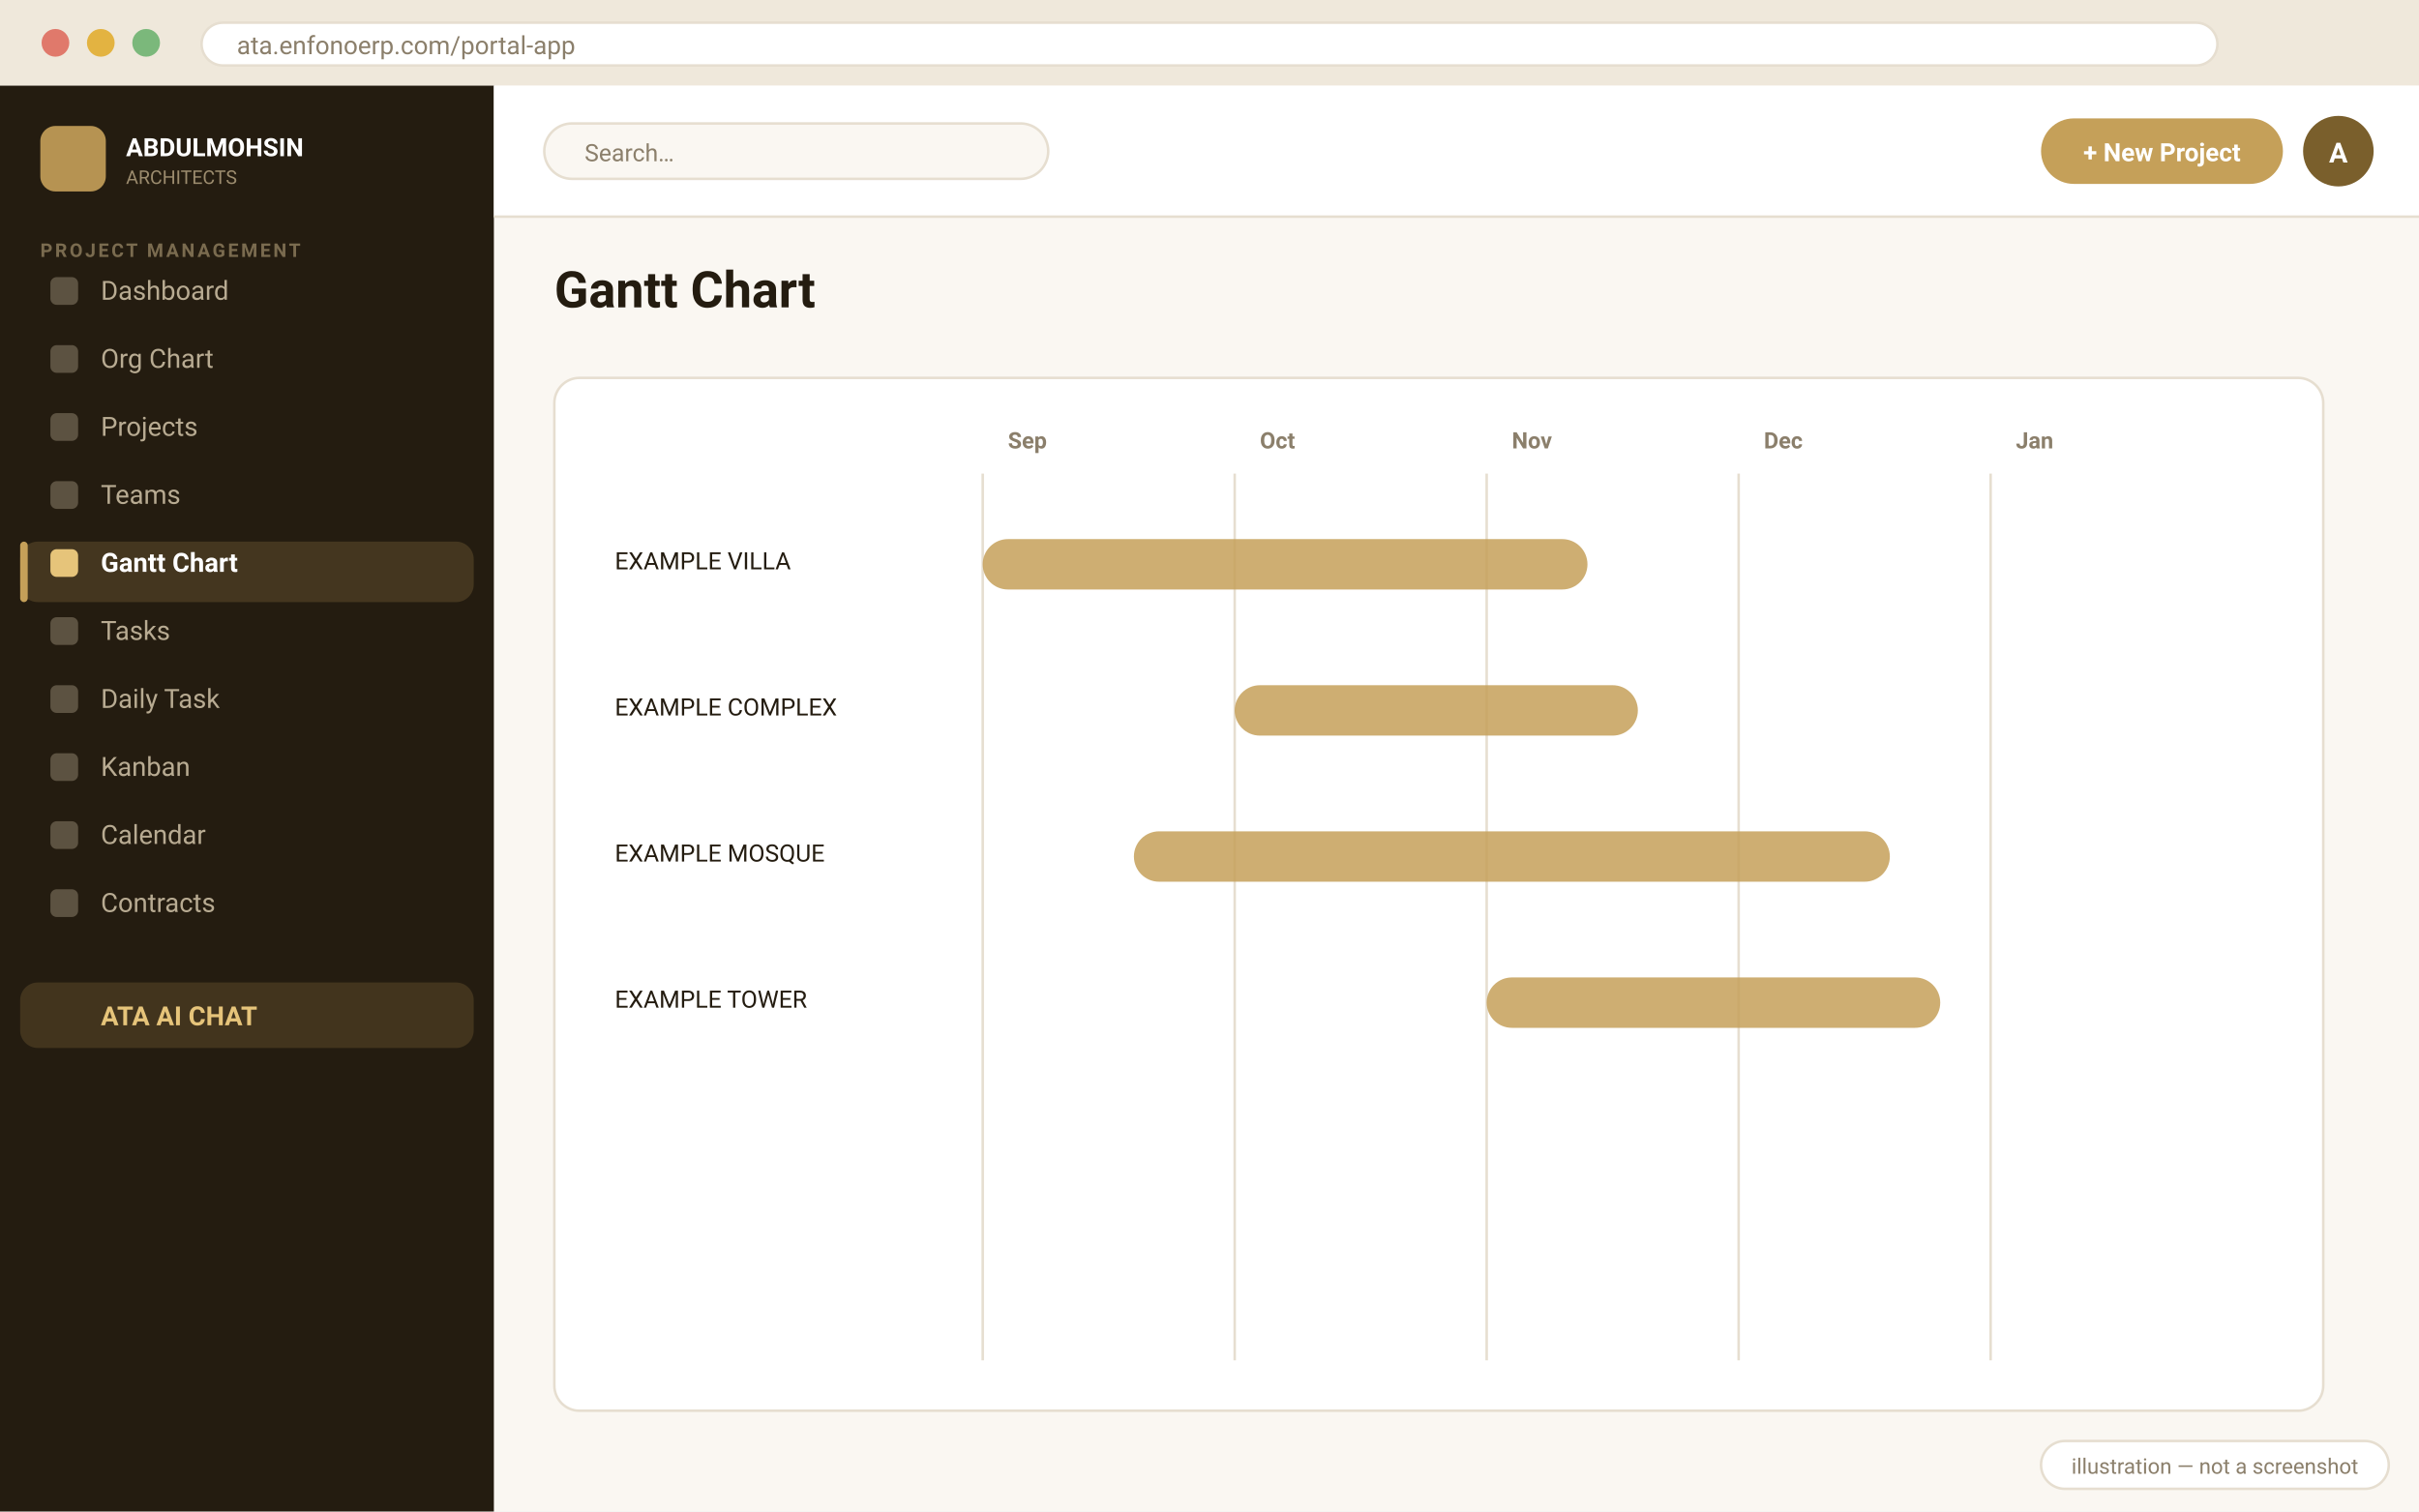
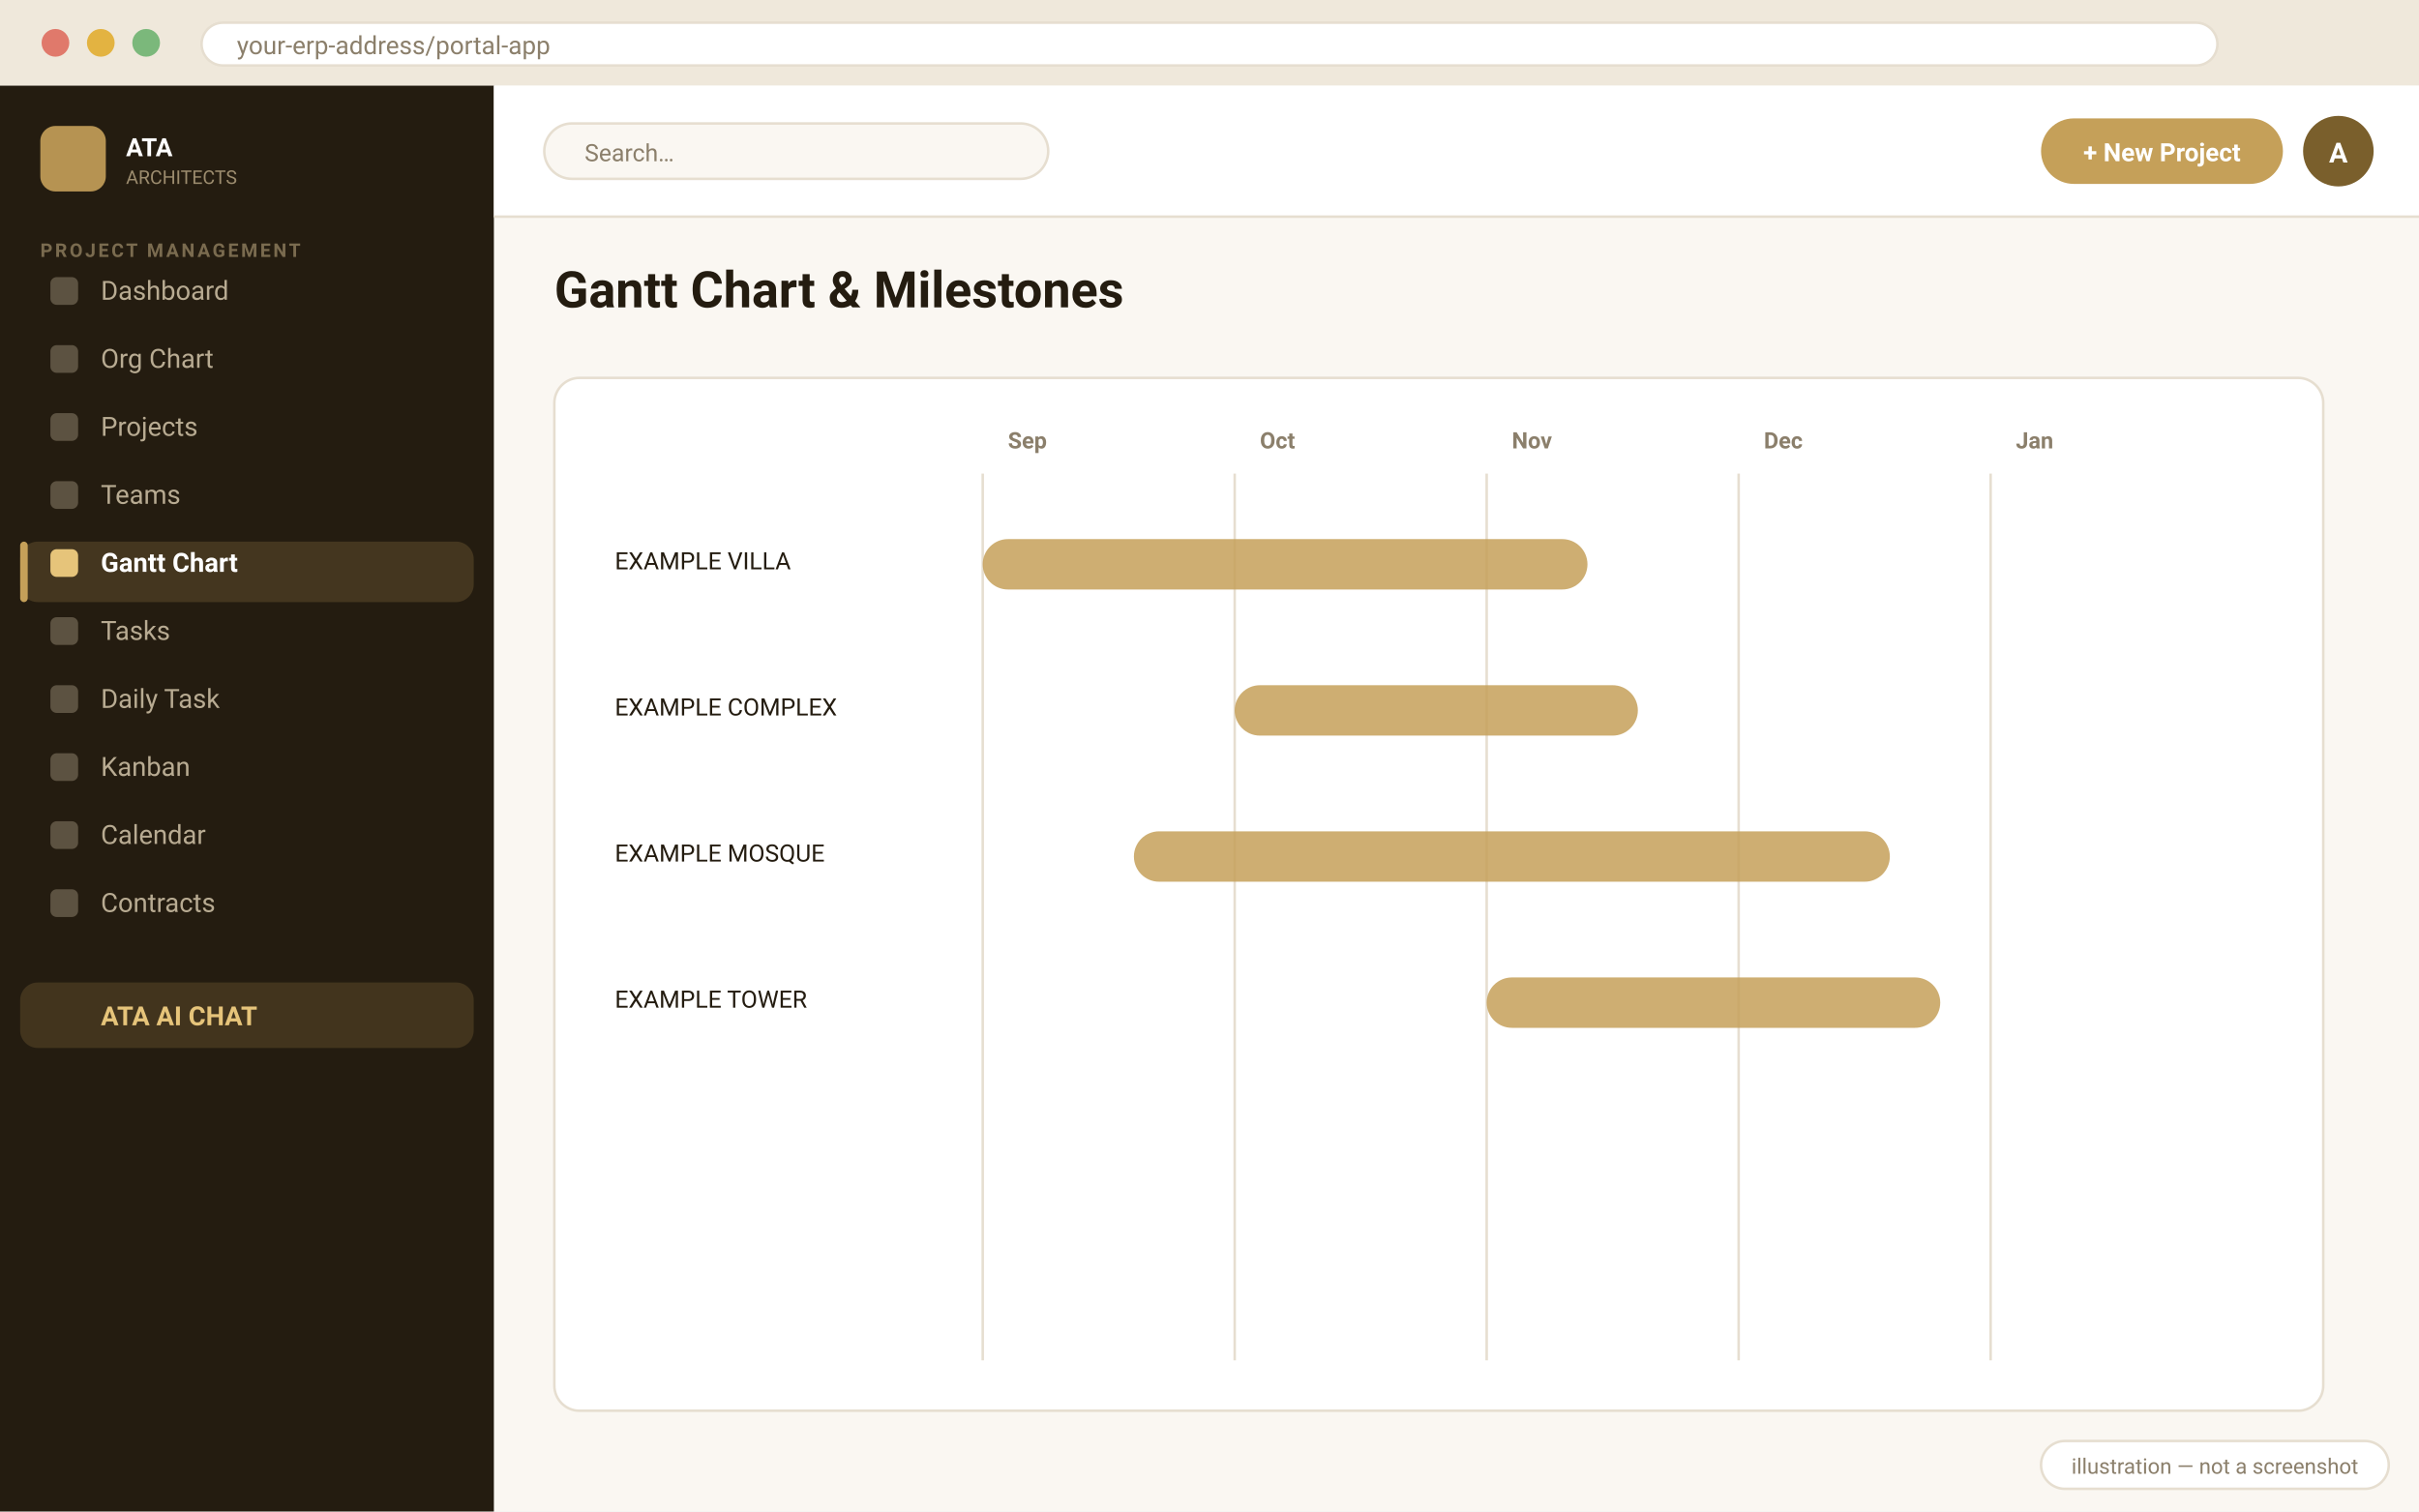
<svg xmlns="http://www.w3.org/2000/svg" viewBox="0 0 960 600" width="960" height="600" role="img" aria-label="Gantt">
  <defs>
    <style>
  .t{font-family:-apple-system,BlinkMacSystemFont,'Segoe UI',Roboto,Arial,sans-serif}
  .h{font-weight:700} .m{fill:#8b7f6b} .i{fill:#241c10}
</style>
  </defs>
  <rect width="960" height="600" fill="#faf7f2" />
  <rect x="0" y="0" width="960" height="34" fill="#efe8db" />
  <circle cx="22" cy="17" r="5.5" fill="#e0796b" />
  <circle cx="40" cy="17" r="5.5" fill="#e3b341" />
  <circle cx="58" cy="17" r="5.5" fill="#7bb87b" />
  <rect x="80" y="9" width="800" height="17" rx="8.5" fill="#fff" stroke="#e6ded0" />
-   <text x="94" y="21.5" class="t m" font-size="10">ata.enfonoerp.com/portal-app</text>
+   <text x="94" y="21.5" class="t m" font-size="10">your-erp-address/portal-app</text>
  <rect x="0" y="34" width="196" height="566" fill="#241c10" />
  <rect x="16" y="50" width="26" height="26" rx="6" fill="#c5a059" opacity=".9" />
-   <text x="50" y="62" class="t h" font-size="10" fill="#fff">ABDULMOHSIN</text>
+   <text x="50" y="62" class="t h" font-size="10" fill="#fff">ATA</text>
  <text x="50" y="73" class="t" font-size="7.5" fill="#9c8c6e">ARCHITECTS</text>
  <text x="16" y="102" class="t h" font-size="7.5" fill="#7a6b4f" letter-spacing="1">PROJECT MANAGEMENT</text>
  <rect x="20" y="110" width="11" height="11" rx="2.5" fill="#5c5241" />
  <text x="40" y="119" class="t" font-size="10.5" fill="#b8ab92" font-weight="400">Dashboard</text>
  <rect x="20" y="137" width="11" height="11" rx="2.5" fill="#5c5241" />
  <text x="40" y="146" class="t" font-size="10.5" fill="#b8ab92" font-weight="400">Org Chart</text>
  <rect x="20" y="164" width="11" height="11" rx="2.5" fill="#5c5241" />
  <text x="40" y="173" class="t" font-size="10.5" fill="#b8ab92" font-weight="400">Projects</text>
  <rect x="20" y="191" width="11" height="11" rx="2.5" fill="#5c5241" />
  <text x="40" y="200" class="t" font-size="10.5" fill="#b8ab92" font-weight="400">Teams</text>
  <rect x="8" y="215" width="180" height="24" rx="7" fill="#c5a059" opacity=".2" />
  <rect x="8" y="215" width="3" height="24" rx="1.5" fill="#c5a059" />
  <rect x="20" y="218" width="11" height="11" rx="2.5" fill="#e6c47a" />
  <text x="40" y="227" class="t" font-size="10.5" fill="#fff" font-weight="600">Gantt Chart</text>
  <rect x="20" y="245" width="11" height="11" rx="2.5" fill="#5c5241" />
  <text x="40" y="254" class="t" font-size="10.5" fill="#b8ab92" font-weight="400">Tasks</text>
  <rect x="20" y="272" width="11" height="11" rx="2.5" fill="#5c5241" />
  <text x="40" y="281" class="t" font-size="10.5" fill="#b8ab92" font-weight="400">Daily Task</text>
  <rect x="20" y="299" width="11" height="11" rx="2.5" fill="#5c5241" />
  <text x="40" y="308" class="t" font-size="10.5" fill="#b8ab92" font-weight="400">Kanban</text>
  <rect x="20" y="326" width="11" height="11" rx="2.5" fill="#5c5241" />
  <text x="40" y="335" class="t" font-size="10.5" fill="#b8ab92" font-weight="400">Calendar</text>
  <rect x="20" y="353" width="11" height="11" rx="2.5" fill="#5c5241" />
  <text x="40" y="362" class="t" font-size="10.5" fill="#b8ab92" font-weight="400">Contracts</text>
  <rect x="8" y="390" width="180" height="26" rx="7" fill="#c5a059" opacity=".18" />
  <text x="40" y="407" class="t h" font-size="10.5" fill="#e6c47a">ATA AI CHAT</text>
  <rect x="196" y="34" width="764" height="52" fill="#fff" />
  <line x1="196" y1="86" x2="960" y2="86" stroke="#e6ded0" />
  <rect x="216" y="49" width="200" height="22" rx="11" fill="#faf7f2" stroke="#e6ded0" />
  <text x="232" y="64" class="t m" font-size="9.5">Search…</text>
  <rect x="810" y="47" width="96" height="26" rx="13" fill="#c5a059" />
  <text x="858" y="64" class="t h" font-size="10" fill="#fff" text-anchor="middle">+ New Project</text>
  <circle cx="928" cy="60" r="14" fill="#7a5f2c" />
  <text x="928" y="64.5" class="t h" font-size="11" fill="#fff" text-anchor="middle">A</text>
-   <text x="220" y="122" class="t h" font-size="20" fill="#241c10" text-anchor="start">Gantt Chart</text>
+   <text x="220" y="122" class="t h" font-size="20" fill="#241c10" text-anchor="start">Gantt Chart &amp; Milestones</text>
  <rect x="220" y="150" width="702" height="410" rx="10" fill="#ffffff" stroke="#e6ded0" />
  <text x="400" y="178" class="t h" font-size="9" fill="#8b7f6b" text-anchor="start">Sep</text>
  <line x1="390" y1="188" x2="390" y2="540" stroke="#e6ded0" />
  <text x="500" y="178" class="t h" font-size="9" fill="#8b7f6b" text-anchor="start">Oct</text>
  <line x1="490" y1="188" x2="490" y2="540" stroke="#e6ded0" />
  <text x="600" y="178" class="t h" font-size="9" fill="#8b7f6b" text-anchor="start">Nov</text>
  <line x1="590" y1="188" x2="590" y2="540" stroke="#e6ded0" />
  <text x="700" y="178" class="t h" font-size="9" fill="#8b7f6b" text-anchor="start">Dec</text>
  <line x1="690" y1="188" x2="690" y2="540" stroke="#e6ded0" />
  <text x="800" y="178" class="t h" font-size="9" fill="#8b7f6b" text-anchor="start">Jan</text>
  <line x1="790" y1="188" x2="790" y2="540" stroke="#e6ded0" />
  <text x="244" y="226" class="t " font-size="9.5" fill="#241c10" text-anchor="start">EXAMPLE VILLA</text>
  <rect x="390" y="214" width="240.0" height="20" rx="10" fill="#c5a059" opacity=".85" />
  <text x="244" y="284" class="t " font-size="9.5" fill="#241c10" text-anchor="start">EXAMPLE COMPLEX</text>
  <rect x="490" y="272" width="160.0" height="20" rx="10" fill="#c5a059" opacity=".85" />
  <text x="244" y="342" class="t " font-size="9.5" fill="#241c10" text-anchor="start">EXAMPLE MOSQUE</text>
  <rect x="450.0" y="330" width="300.0" height="20" rx="10" fill="#c5a059" opacity=".85" />
  <text x="244" y="400" class="t " font-size="9.5" fill="#241c10" text-anchor="start">EXAMPLE TOWER</text>
  <rect x="590.0" y="388" width="180.0" height="20" rx="10" fill="#c5a059" opacity=".85" />
  <rect x="810" y="572" width="138" height="19" rx="9.5" fill="#fff" stroke="#e6ded0" />
  <text x="879" y="585" class="t m" font-size="8.5" text-anchor="middle">illustration — not a screenshot</text>
</svg>
